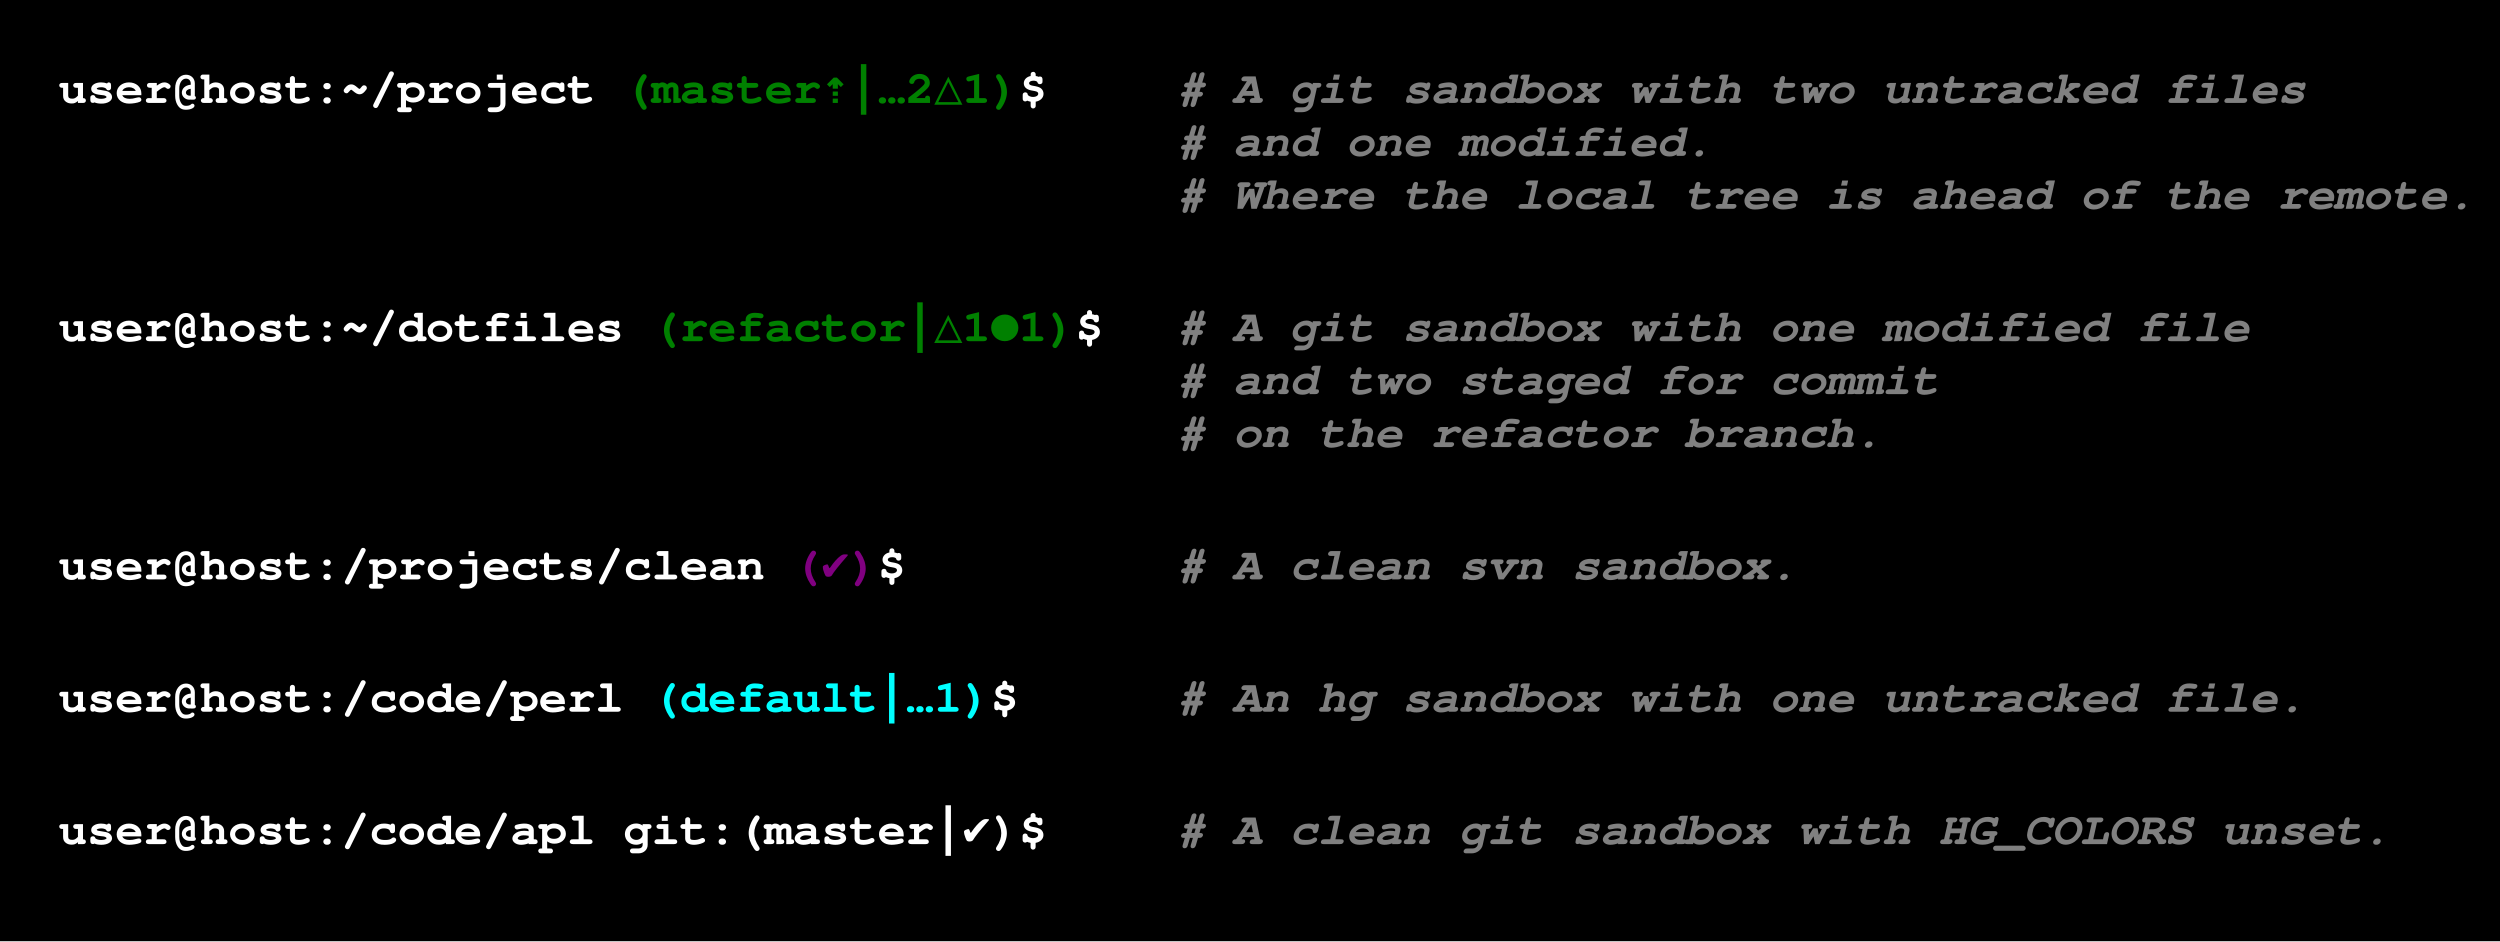
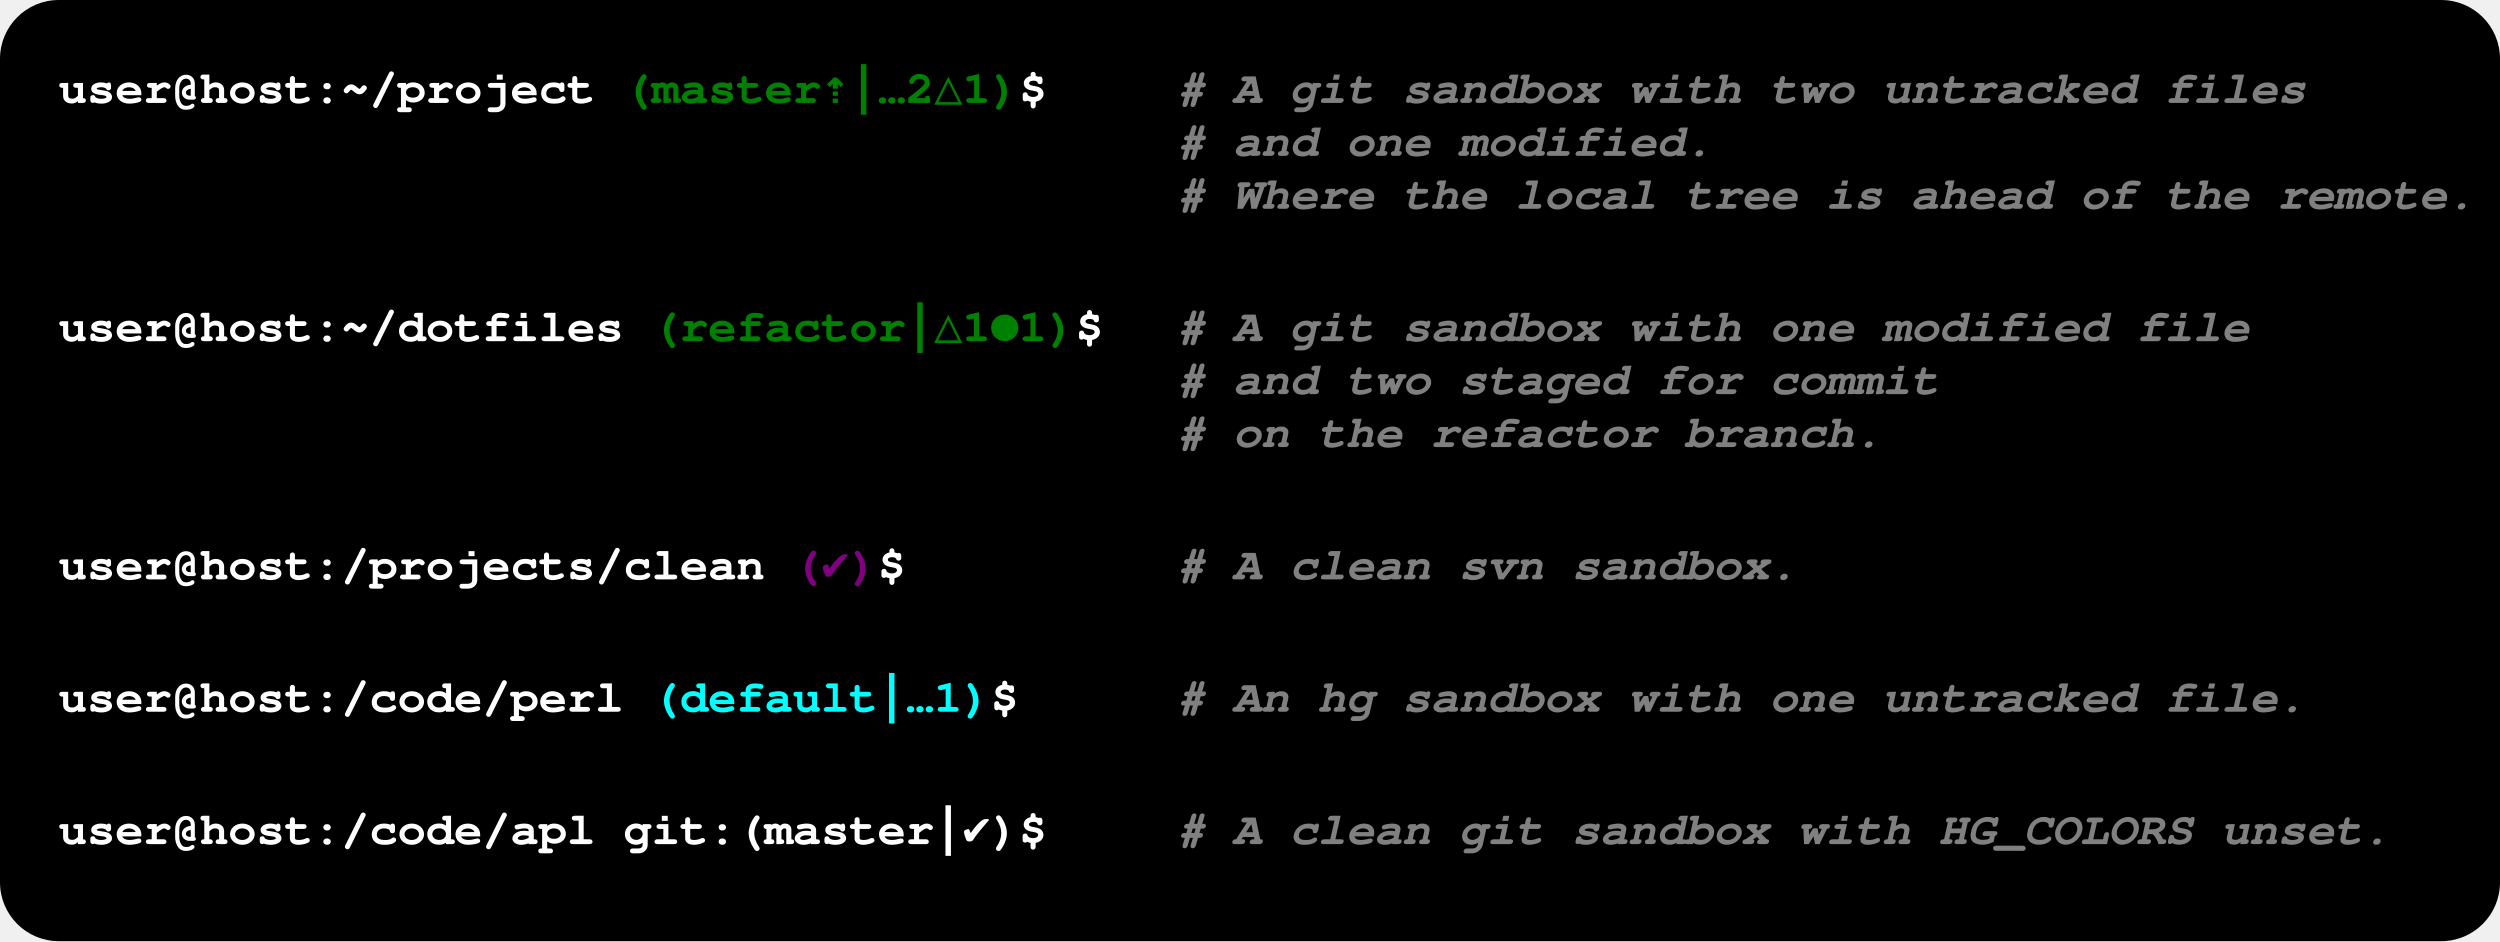
<svg xmlns="http://www.w3.org/2000/svg" version="1.1" width="850" height="320">
  <defs>
    <style type="text/css">
      .background {
        fill: black;
      }
      .prompt {
        fill: white;
        font-style: bold;
      }
      .comment {
        fill: grey;
        font-style: italic;
      }
      .git {
        fill: green;
      }
      .hg {
        fill: cyan;
      }
      .svn {
        fill: purple;
      }
    </style>
  </defs>
-   <rect x="0" y="0" width="850" height="320" class="background" />
+   <rect x="0" y="0" rx="20" ry="20" width="850" height="320" class="background" />
  <text font-weight="bold" font-size="16" font-family="Consolas, Menlo, Courier, monospace" class="prompt">
    <tspan x="20" y="35">user@host:~/project</tspan>
    <tspan class="git">(master⇡|…2△1)<tspan class="prompt">$</tspan>
    </tspan>
    <tspan x="400" class="comment">        # A git sandbox with two untracked files</tspan>
    <tspan x="400" dy="18" class="comment"># and one modified.</tspan>
    <tspan x="400" dy="18" class="comment"># Where the local tree is ahead of the remote.</tspan>
    <tspan x="20" dy="45">user@host:~/dotfiles</tspan>
    <tspan class="git">(refactor|△1●1)<tspan class="prompt">$</tspan>
    </tspan>
    <tspan x="400" class="comment">        # A git sandbox with one modified file</tspan>
    <tspan x="400" dy="18" class="comment"># and two staged for commit</tspan>
    <tspan x="400" dy="18" class="comment"># on the refactor branch.</tspan>
    <tspan x="20" dy="45">user@host:/projects/clean</tspan>
    <tspan class="svn">(✔)<tspan class="prompt">$</tspan>
    </tspan>
    <tspan x="400" class="comment"># A clean svn sandbox.</tspan>
    <tspan x="20" dy="45">user@host:/code/perl</tspan>
    <tspan class="hg">(default|…1)<tspan class="prompt">$</tspan>
    </tspan>
    <tspan x="400" class="comment"># An hg sandbox with one untracked file.</tspan>
    <tspan x="20" dy="45">user@host:/code/apl git:(master|✔)$</tspan>
    <tspan x="400" class="comment"># A clean git sandbox with HG_COLORS unset.</tspan>
  </text>
  <text font-size="16">
  </text>
</svg>
